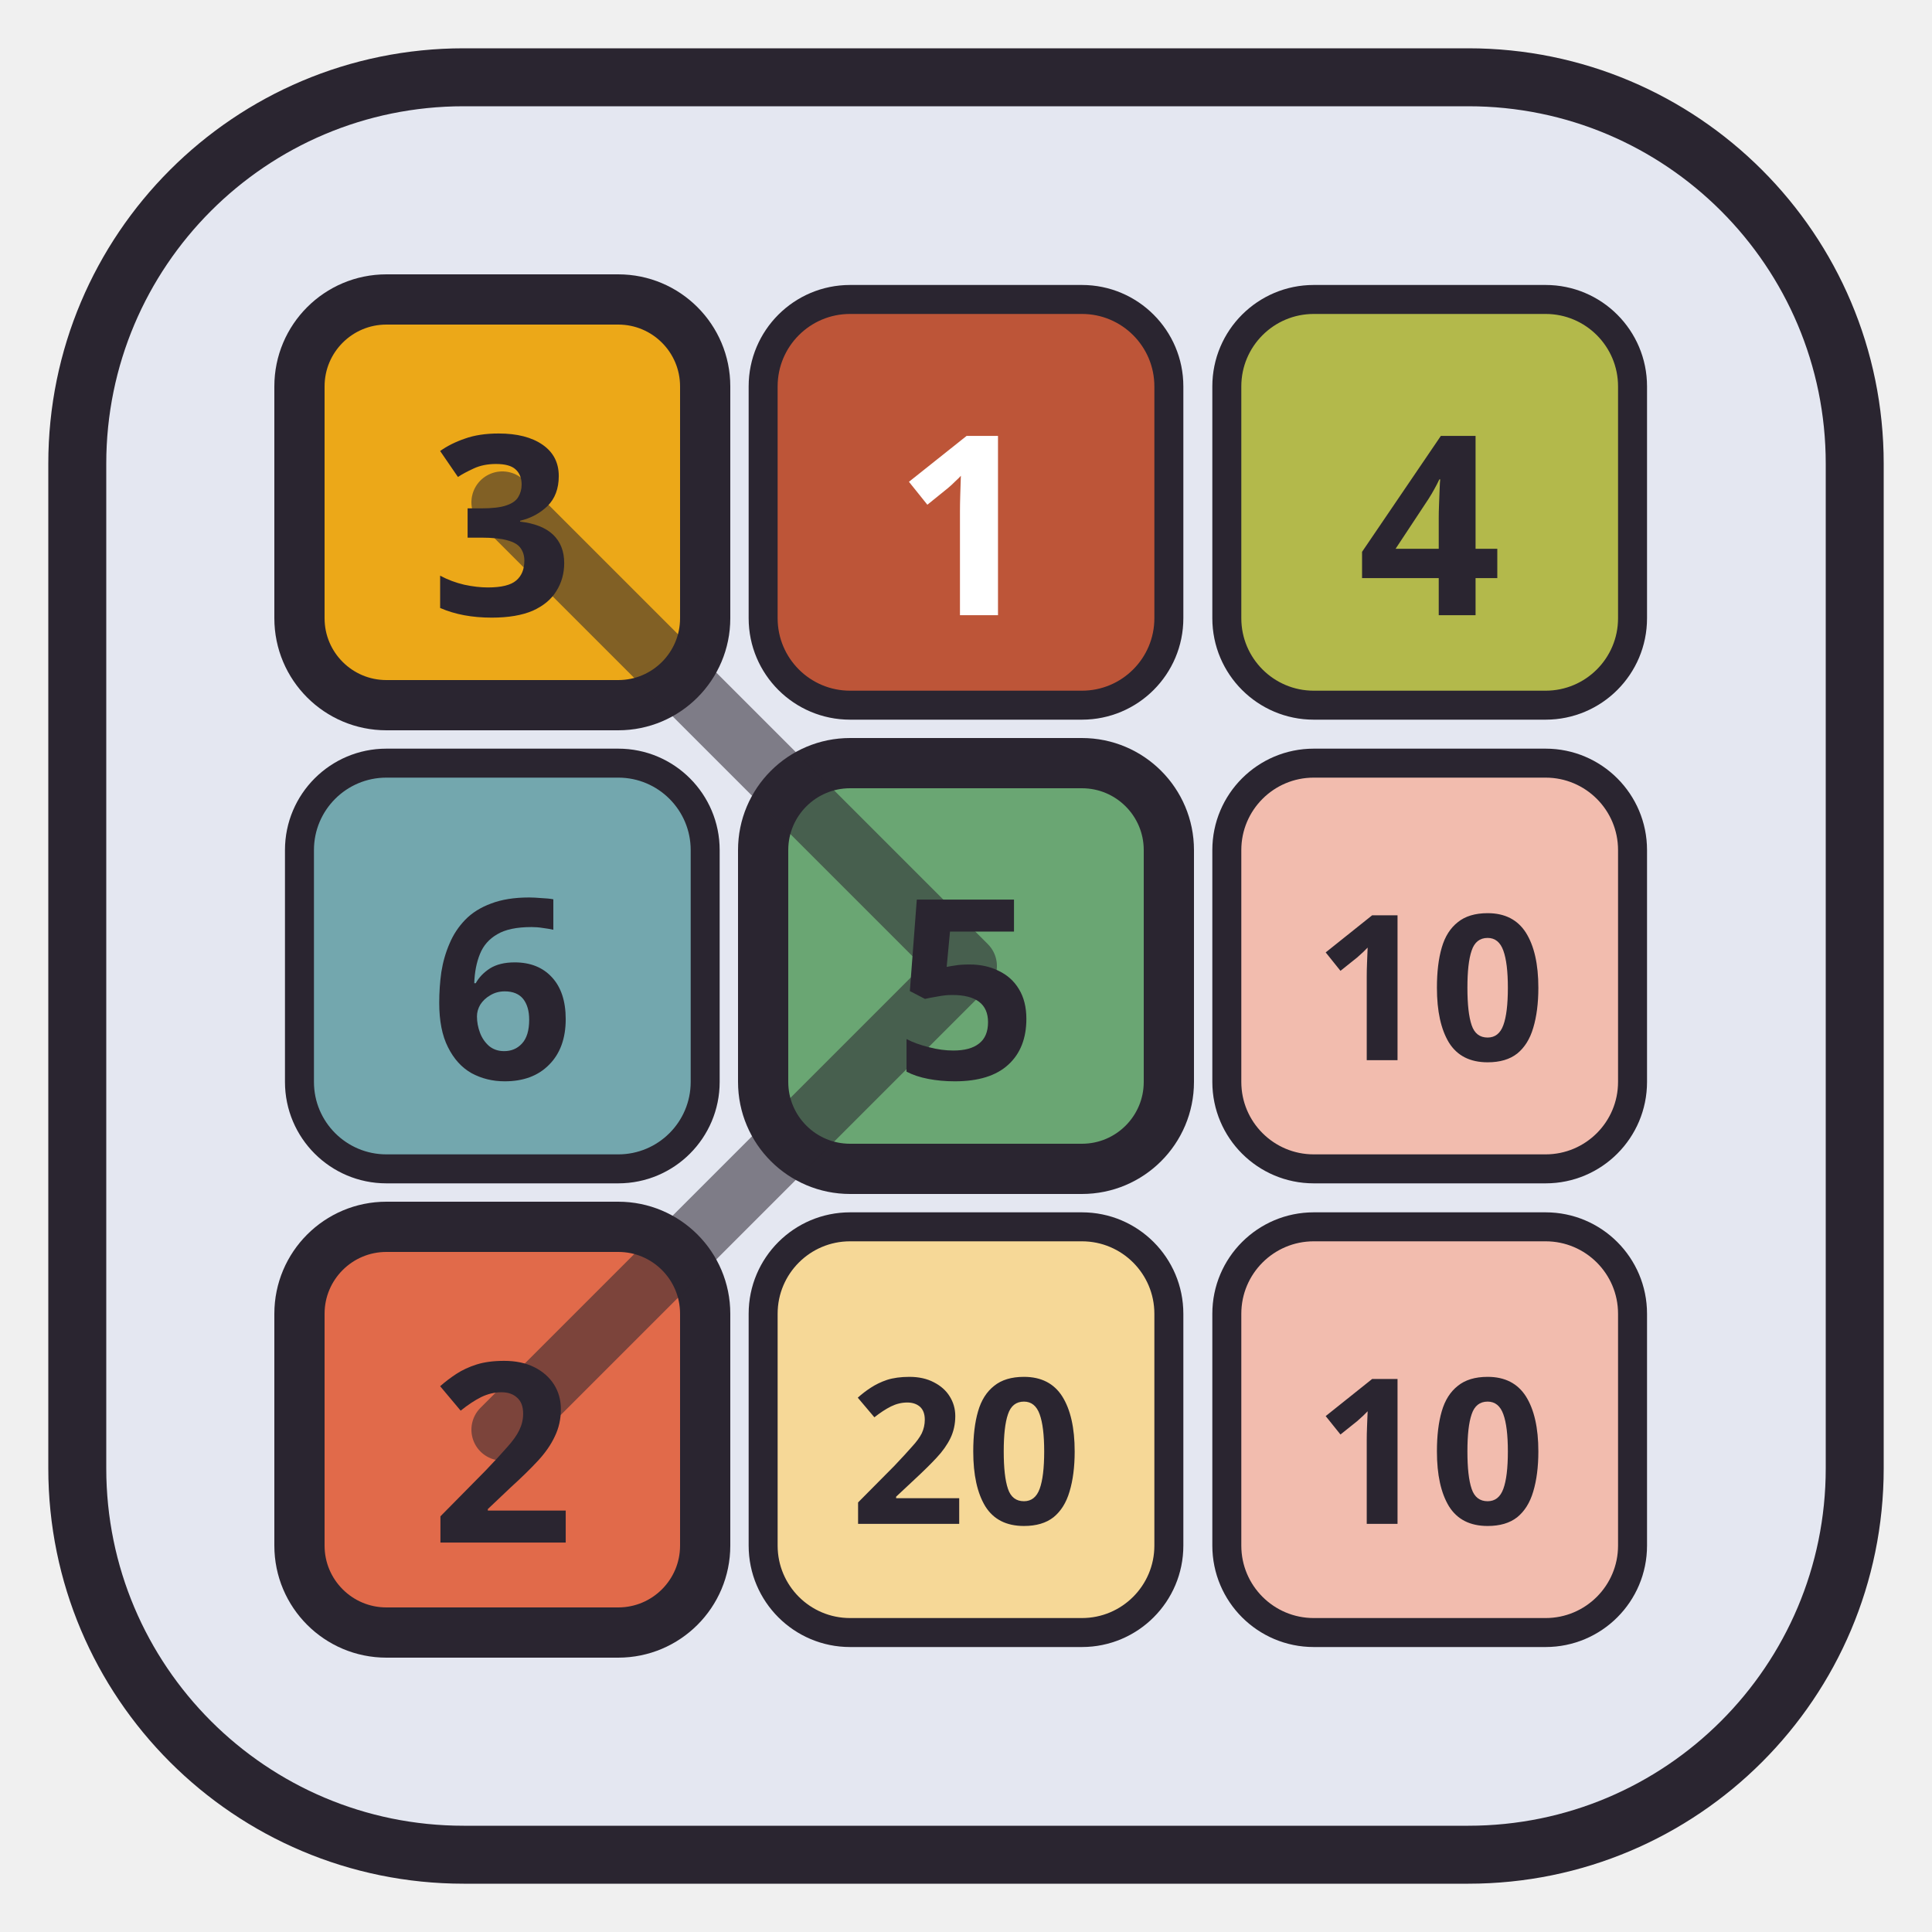
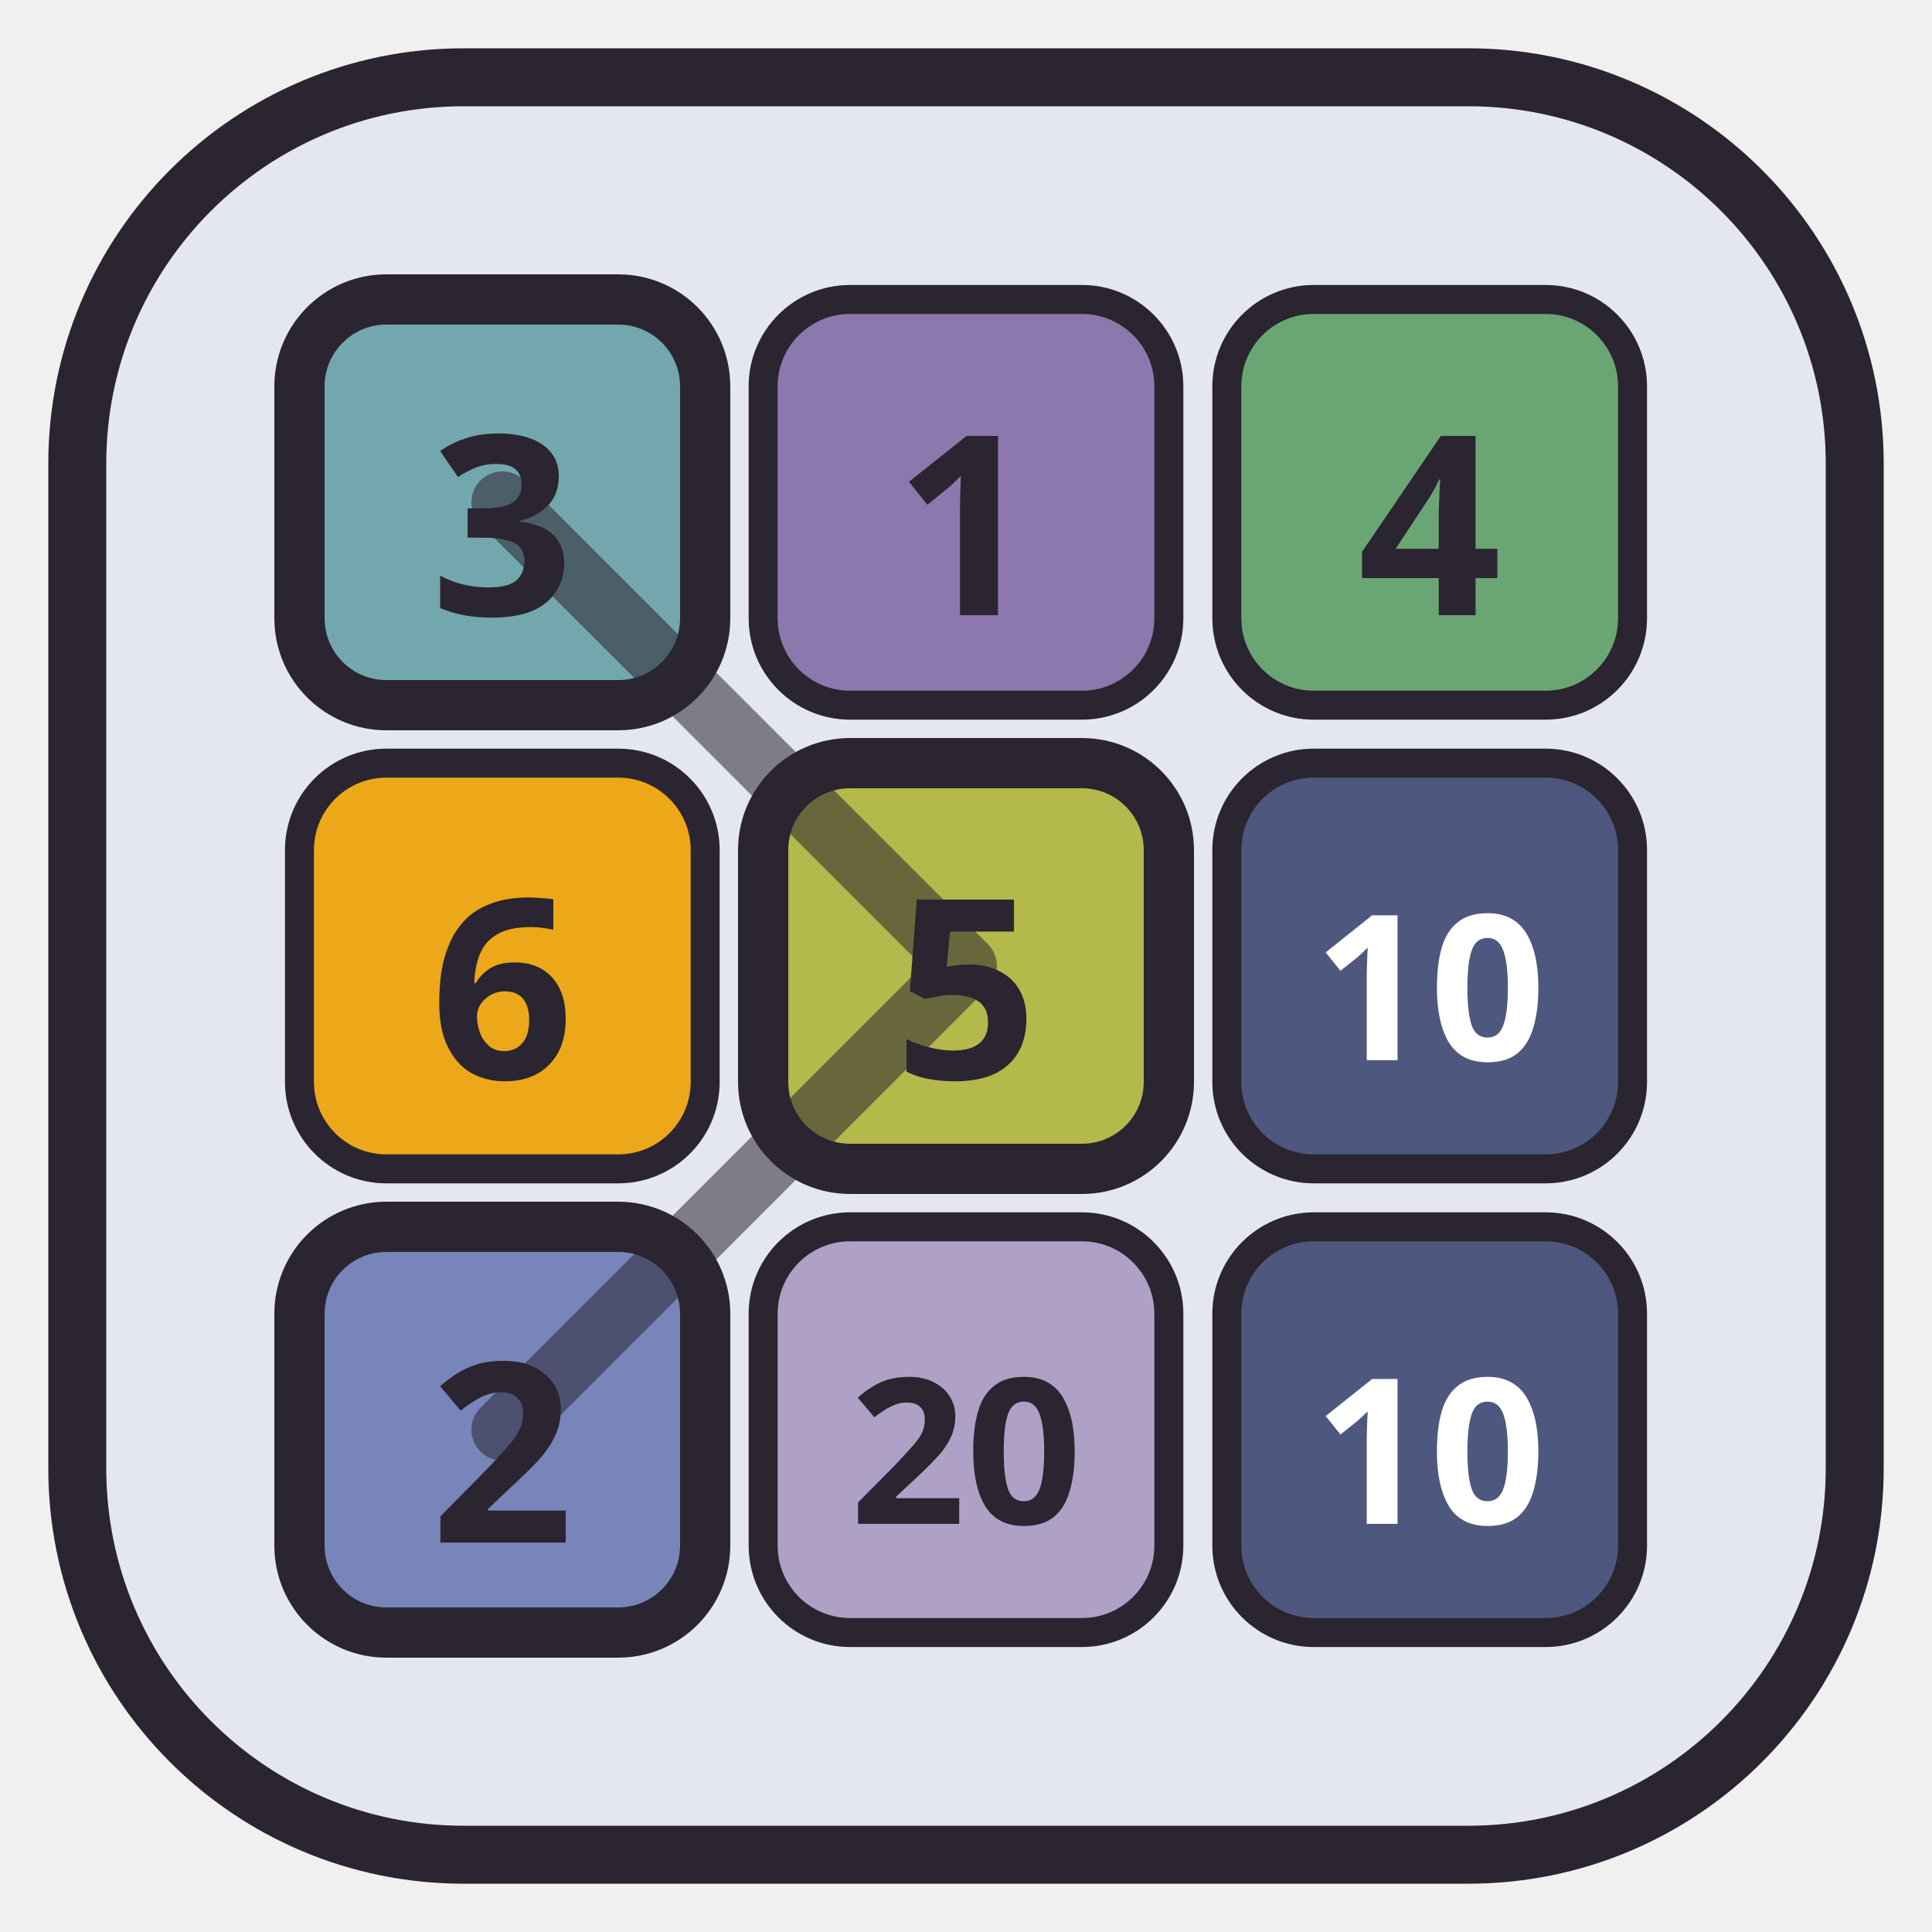
<svg xmlns="http://www.w3.org/2000/svg" viewBox="0 0 100 100">
  <rect x="4" y="4" width="92" height="92" rx="20" fill="#E4E7F1" stroke="#2A2530" stroke-width="3" />
-   <rect x="15.5" y="15.5" width="21" height="21" rx="4.5" fill="#ECA818" stroke="#2A2530" stroke-width="2.6" />
-   <rect x="39.5" y="15.5" width="21" height="21" rx="4.5" fill="#BD5538" stroke="#2A2530" stroke-width="1.5" />
-   <rect x="63.5" y="15.5" width="21" height="21" rx="4.5" fill="#B3B94B" stroke="#2A2530" stroke-width="1.5" />
-   <rect x="15.5" y="39.5" width="21" height="21" rx="4.5" fill="#73A7AE" stroke="#2A2530" stroke-width="1.5" />
-   <rect x="39.5" y="39.5" width="21" height="21" rx="4.5" fill="#6AA673" stroke="#2A2530" stroke-width="2.6" />
-   <rect x="63.5" y="39.5" width="21" height="21" rx="4.5" fill="#F2BCAE" stroke="#2A2530" stroke-width="1.5" />
-   <rect x="15.5" y="63.5" width="21" height="21" rx="4.5" fill="#E16A4A" stroke="#2A2530" stroke-width="2.6" />
-   <rect x="39.5" y="63.5" width="21" height="21" rx="4.5" fill="#F6D897" stroke="#2A2530" stroke-width="1.5" />
-   <rect x="63.5" y="63.5" width="21" height="21" rx="4.5" fill="#F2BCAE" stroke="#2A2530" stroke-width="1.5" />
+   <rect x="15.5" y="15.5" width="21" height="21" rx="4.5" fill="#73A7AE" stroke="#2A2530" stroke-width="2.6" />
+   <rect x="39.5" y="15.5" width="21" height="21" rx="4.5" fill="#8D78AD" stroke="#2A2530" stroke-width="1.5" />
+   <rect x="63.5" y="15.5" width="21" height="21" rx="4.5" fill="#6AA673" stroke="#2A2530" stroke-width="1.5" />
+   <rect x="15.5" y="39.5" width="21" height="21" rx="4.5" fill="#ECA818" stroke="#2A2530" stroke-width="1.5" />
+   <rect x="39.5" y="39.5" width="21" height="21" rx="4.5" fill="#B3B94B" stroke="#2A2530" stroke-width="2.6" />
+   <rect x="63.5" y="39.5" width="21" height="21" rx="4.5" fill="#4E577D" stroke="#2A2530" stroke-width="1.5" />
+   <rect x="15.5" y="63.5" width="21" height="21" rx="4.5" fill="#7885BA" stroke="#2A2530" stroke-width="2.6" />
+   <rect x="39.5" y="63.5" width="21" height="21" rx="4.5" fill="#AFA0C6" stroke="#2A2530" stroke-width="1.5" />
+   <rect x="63.5" y="63.5" width="21" height="21" rx="4.5" fill="#4E577D" stroke="#2A2530" stroke-width="1.5" />
  <polyline points="26.0,26.0 50.0,50.0 26.0,74.0" fill="none" stroke="#2A2530" stroke-opacity=".55" stroke-width="3.2" stroke-linecap="round" stroke-linejoin="round" />
  <text x="26.0" y="26.8" font-size="13" fill="#2A2530" font-family="'Baloo 2',ui-rounded,system-ui,sans-serif" font-weight="800" text-anchor="middle" dominant-baseline="central">3</text>
-   <text x="50.0" y="26.8" font-size="13" fill="#fff" font-family="'Baloo 2',ui-rounded,system-ui,sans-serif" font-weight="800" text-anchor="middle" dominant-baseline="central">1</text>
+   <text x="50.0" y="26.8" font-size="13" fill="#2A2530" font-family="'Baloo 2',ui-rounded,system-ui,sans-serif" font-weight="800" text-anchor="middle" dominant-baseline="central">1</text>
  <text x="74.0" y="26.8" font-size="13" fill="#2A2530" font-family="'Baloo 2',ui-rounded,system-ui,sans-serif" font-weight="800" text-anchor="middle" dominant-baseline="central">4</text>
  <text x="26.0" y="50.8" font-size="13" fill="#2A2530" font-family="'Baloo 2',ui-rounded,system-ui,sans-serif" font-weight="800" text-anchor="middle" dominant-baseline="central">6</text>
  <text x="50.0" y="50.8" font-size="13" fill="#2A2530" font-family="'Baloo 2',ui-rounded,system-ui,sans-serif" font-weight="800" text-anchor="middle" dominant-baseline="central">5</text>
-   <text x="74.0" y="50.8" font-size="10.5" fill="#2A2530" font-family="'Baloo 2',ui-rounded,system-ui,sans-serif" font-weight="800" text-anchor="middle" dominant-baseline="central">10</text>
+   <text x="74.0" y="50.8" font-size="10.5" fill="#fff" font-family="'Baloo 2',ui-rounded,system-ui,sans-serif" font-weight="800" text-anchor="middle" dominant-baseline="central">10</text>
  <text x="26.0" y="74.8" font-size="13" fill="#2A2530" font-family="'Baloo 2',ui-rounded,system-ui,sans-serif" font-weight="800" text-anchor="middle" dominant-baseline="central">2</text>
  <text x="50.0" y="74.8" font-size="10.5" fill="#2A2530" font-family="'Baloo 2',ui-rounded,system-ui,sans-serif" font-weight="800" text-anchor="middle" dominant-baseline="central">20</text>
-   <text x="74.0" y="74.8" font-size="10.5" fill="#2A2530" font-family="'Baloo 2',ui-rounded,system-ui,sans-serif" font-weight="800" text-anchor="middle" dominant-baseline="central">10</text>
+   <text x="74.0" y="74.8" font-size="10.5" fill="#fff" font-family="'Baloo 2',ui-rounded,system-ui,sans-serif" font-weight="800" text-anchor="middle" dominant-baseline="central">10</text>
</svg>
